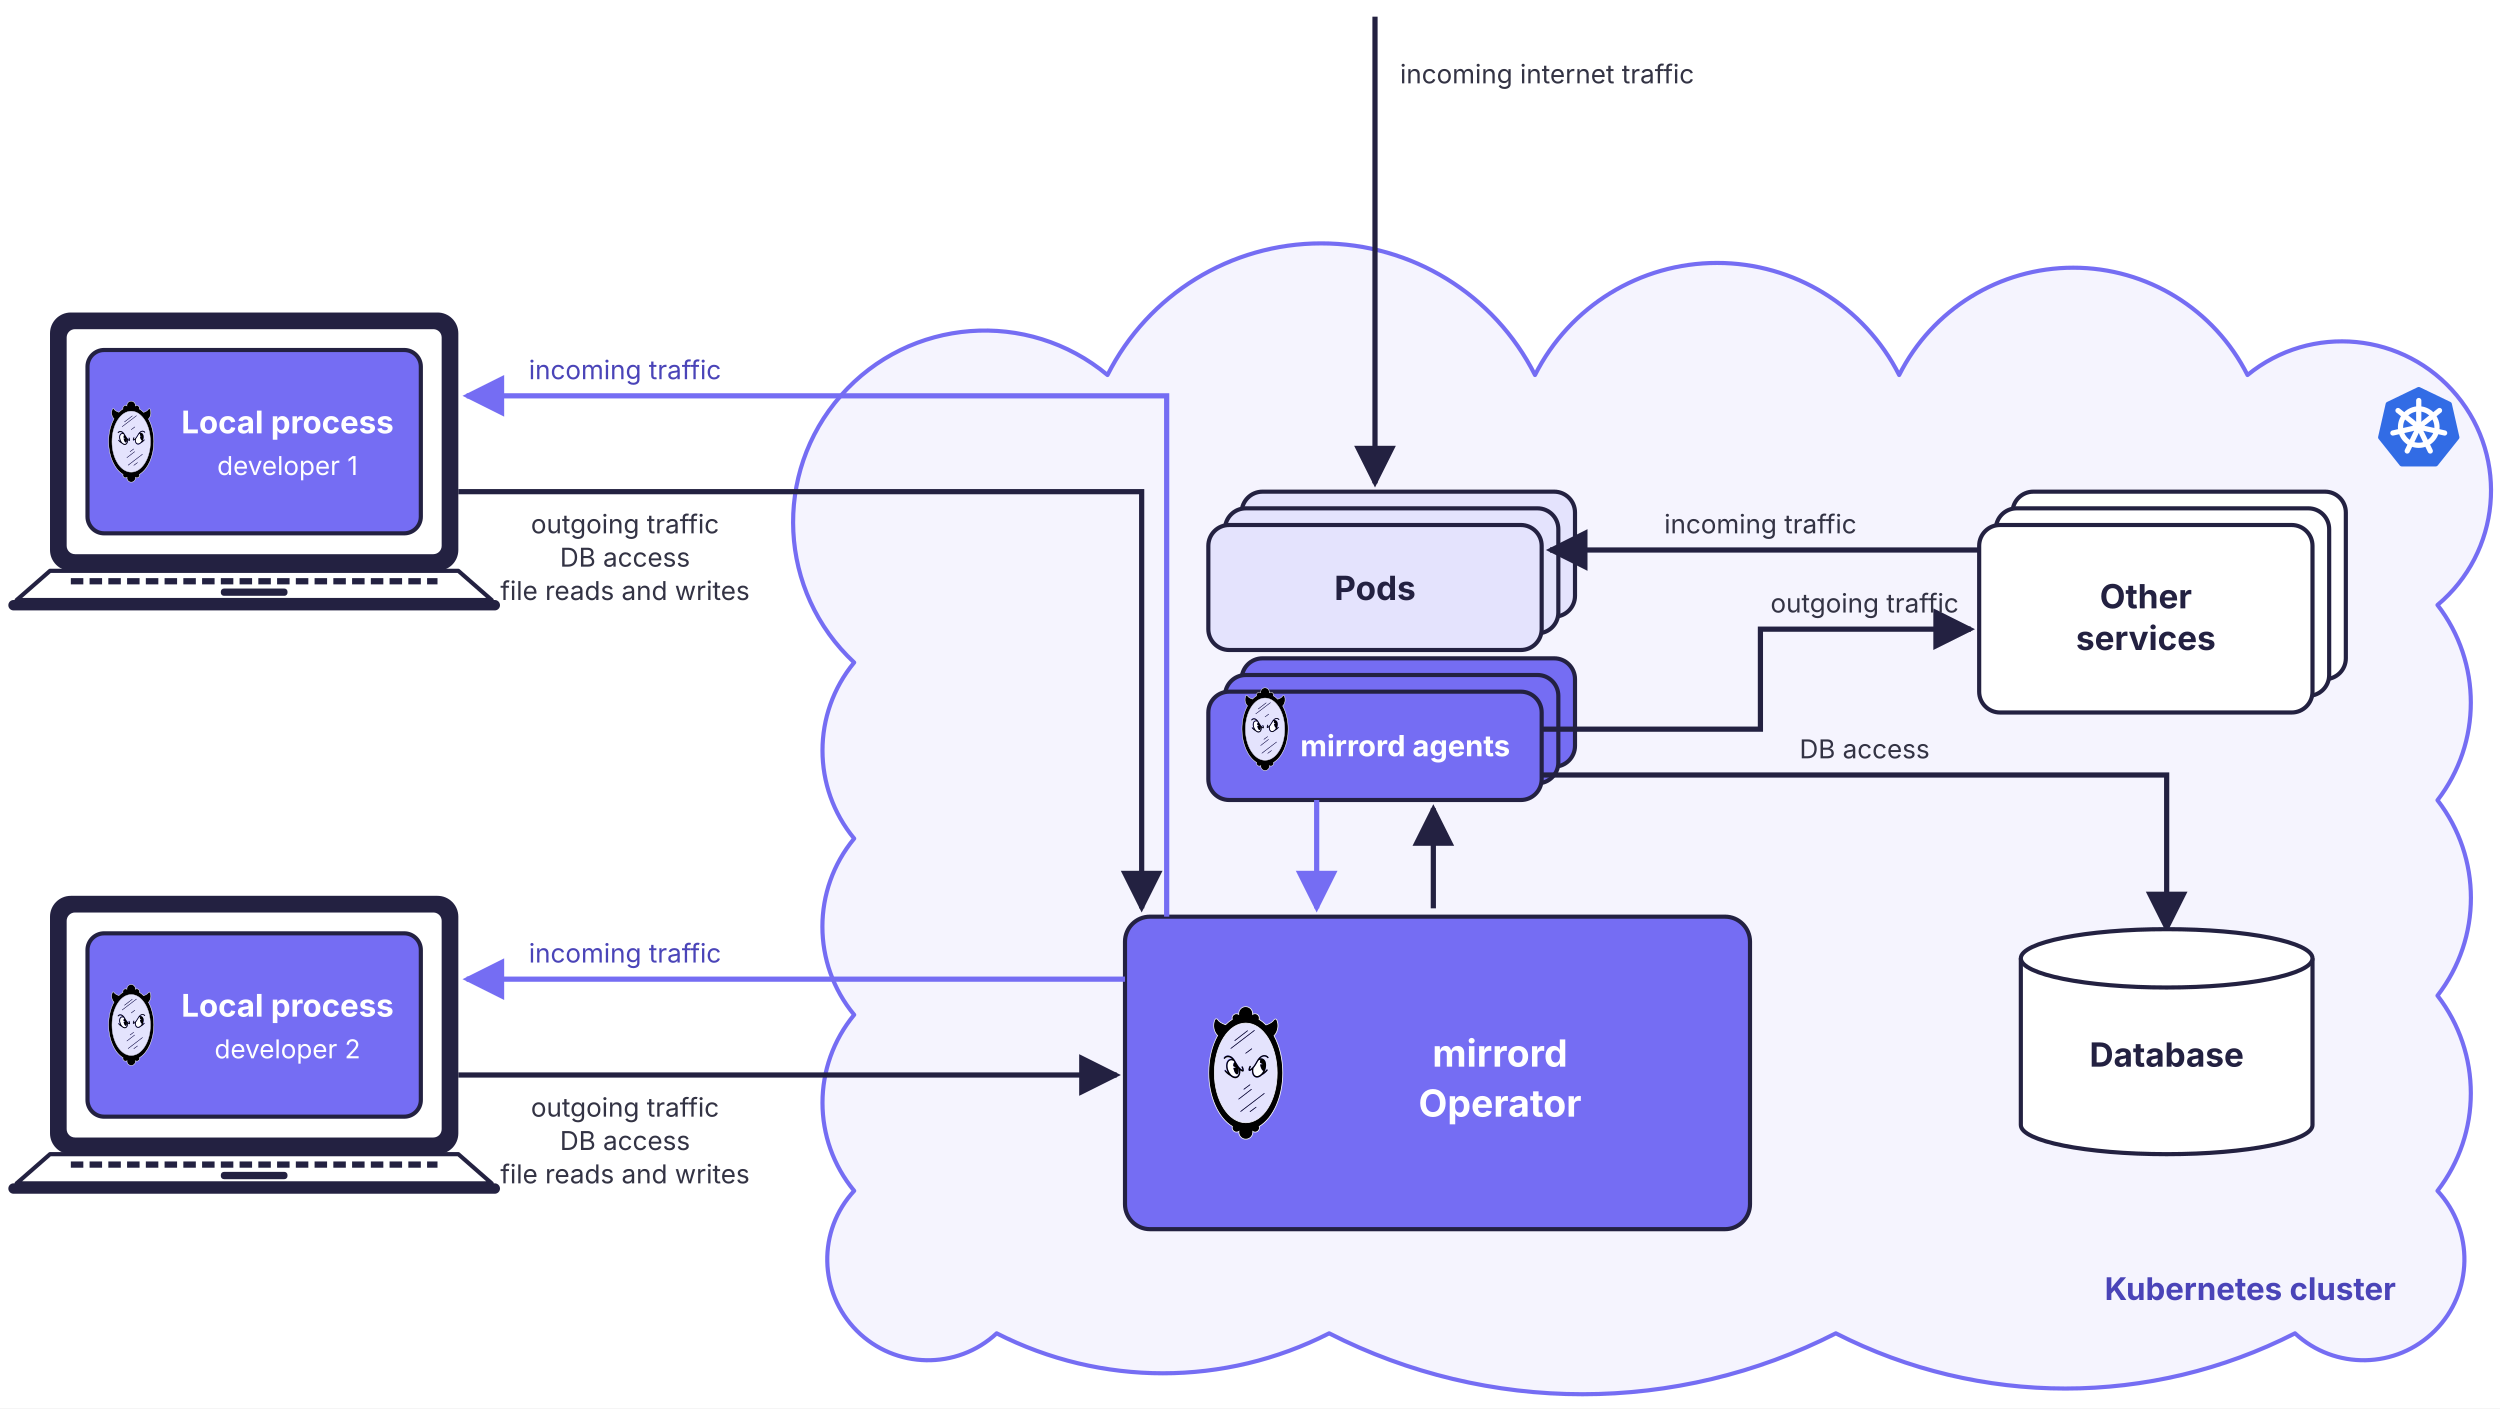
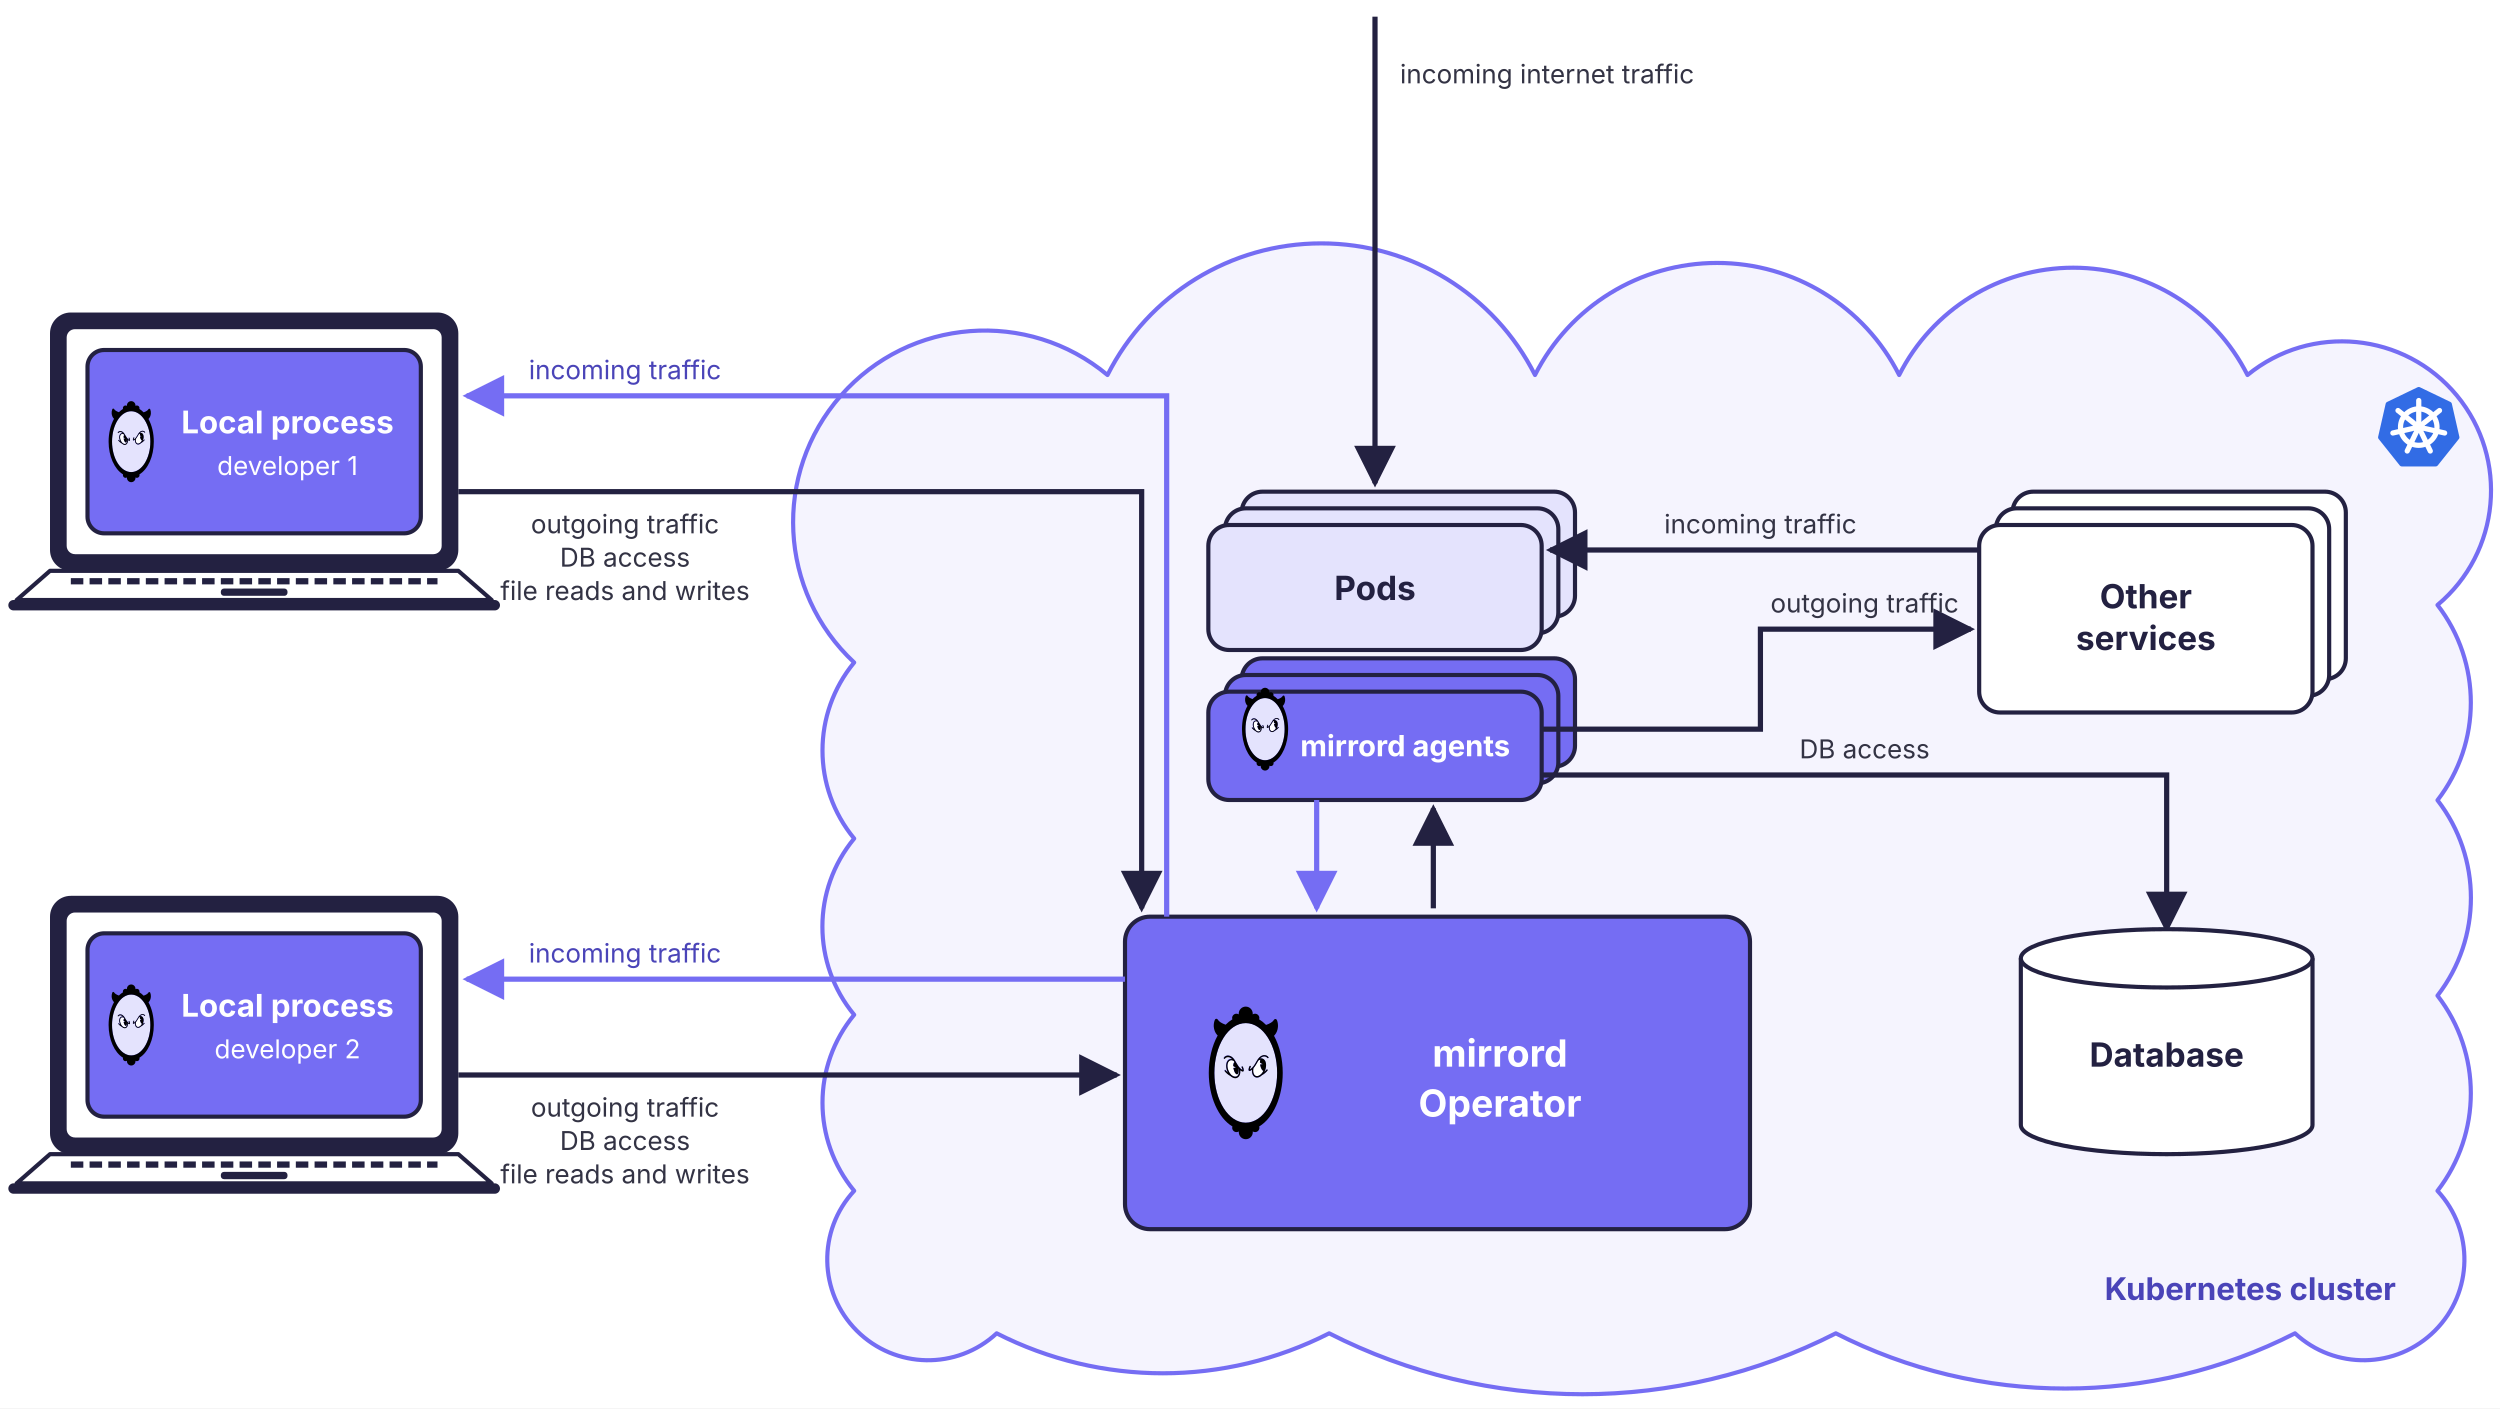
<svg xmlns="http://www.w3.org/2000/svg" viewBox="0 0 1200 676" width="1200" height="676" font-family="Inter, Helvetica, Arial, sans-serif" role="img" aria-labelledby="t d">
  <defs>
    <marker id="arrow" viewBox="0 0 10 10" refX="9" refY="5" markerWidth="8" markerHeight="8" orient="auto-start-reverse">
      <path d="M0 0 L10 5 L0 10 z" fill="#232141" />
    </marker>
    <marker id="arrow-purple" viewBox="0 0 10 10" refX="9" refY="5" markerWidth="8" markerHeight="8" orient="auto-start-reverse">
      <path d="M0 0 L10 5 L0 10 z" fill="#756DF3" />
    </marker>
    <symbol id="k8s" viewBox="0 0 32 32">
      <polygon points="16.00,1.60 27.73,7.25 30.62,19.94 22.51,30.11 9.49,30.11 1.38,19.94 4.27,7.25" fill="#326CE5" stroke="#326CE5" stroke-width="2" stroke-linejoin="round" />
      <g fill="none" stroke="#ffffff" stroke-width="2" stroke-linecap="round">
        <circle cx="16" cy="16" r="7" />
        <line x1="16.00" y1="13.40" x2="16.00" y2="5.80" />
        <line x1="18.03" y1="14.38" x2="23.97" y2="9.64" />
        <line x1="18.53" y1="16.58" x2="25.94" y2="18.27" />
        <line x1="17.13" y1="18.34" x2="20.43" y2="25.19" />
        <line x1="14.87" y1="18.34" x2="11.57" y2="25.19" />
        <line x1="13.47" y1="16.58" x2="6.06" y2="18.27" />
        <line x1="13.97" y1="14.38" x2="8.03" y2="9.64" />
      </g>
      <circle cx="16" cy="16" r="2.4" fill="#ffffff" />
    </symbol>
    <symbol id="mirrord" viewBox="97 61 391 696">
      <path fill="#ffffff" d="M255.6,387c4.1,19.1-0.9,36.1-12,40.5c-8.2,3.2-17.8,0-26.5-8.2c-0.3-0.6-0.9-0.9-1.5-1.2c0,0,0,0-0.3-0.3 c-5.5-5.6-10.5-13.2-14-22c-4.7-11.5-6.1-23.2-4.4-33.5c1.8-9.4,6.1-16.1,12.8-18.8c5.5-2.3,12.5-1.5,19.3,2.6 c1.5,2.3,2.6,4.4,3.8,6.2c-4.1,2.6-6.4,10.3-6.4,20.3l3.2,1.8l11.1,6.5l-12.5,1.5h-0.9c0.3,1.2,0.3,2.3,0.6,3.5 c3.2,17.9,12,31.1,19,29.7c6.4-1.2,9.6-14.4,7.6-30.2C255.3,386.4,255.6,386.7,255.6,387z" />
      <path fill="#ffffff" d="M384,398.4c-3.2,6.8-7.3,12.3-12,17c0,0,0,0-0.3,0c-0.6,0.3-0.9,0.9-1.2,1.2c-8.7,7.9-18.4,11.5-26.5,8.2 c-11.1-4.7-16-21.4-12-40.5c1.5-1.8,3.2-3.8,4.7-5.6c5-6.5,9-13.2,12.8-20l1.2-2.1c1.2-1.8,2-3.8,3.2-5.6c1.2-2.1,2.6-4.4,4.4-7 c3.5-2.1,6.7-3.2,9.9-3.8c-2,4.7-2.3,10.3-2.3,15.3l3.2,1.8l11.1,6.5l-12.5,1.5h-0.9c0.3,1.2,0.3,2.3,0.6,3.8 C370.5,384.6,377.5,397,384,398.4z" />
-       <path fill="#E4E3FD" d="M405,391.7c-1.5-1.2-3.8-0.9-5,0.6c-3.2,4.1-7,7.9-11.1,11.5c1.2-2.3,2.6-5,3.5-7.6 c5.3-12.6,6.7-25.8,4.7-37.3c-2.3-12-8.2-20.6-16.9-24.1c-4.1-1.8-8.8-2.1-13.7-1.2c4.4-4.4,10.2-8.5,17.5-10 c8.2-1.5,16.6,1.5,20.4,7.3c1.2,1.5,3.2,2.1,5,0.9c1.5-1.2,2-3.2,0.9-4.7c-5.5-8.2-16.6-12.3-27.4-10c-11.1,2.1-19.3,9.7-24.2,15.6 c-2,2.3-3.8,5-5.5,7.3c-2,2.9-3.5,5.6-5,8.2c-1.2,2.1-2.3,3.8-3.2,5.6l-1.2,2.1c-3.8,6.5-7.6,13.2-12.3,19.1 c-5.8,7.6-11.7,12.9-18.4,16.7c0.6-5,2-9.7,4.4-14.1c0.9-1.8,0.3-3.8-1.5-4.7c-1.7-0.9-3.8-0.3-4.7,1.5c-2.9,5.6-4.7,11.5-5.3,17.6 c0,0.9-0.3,3.5,1.5,5.6c1.2,1.2,2.3,1.8,4.1,1.8c1.5,0,2.9-0.3,4.4-1.5c2.6-1.5,5.3-3.2,7.9-5.3c-1.7,18.5,5,34.1,17.5,39.3 c2.9,1.2,5.8,1.8,8.8,1.8c8.5,0,17.5-4.4,25.4-12c11.4-6.2,21.6-14.4,29.5-24.7C406.7,395.2,406.4,392.8,405,391.7z M292.1,149.1 c90.1,0,163.6,116.6,163.6,259.6s-73.5,259.6-163.6,259.6c-90.4,0-163.6-116.6-163.6-259.6S201.9,149.1,292.1,149.1z M389.5,517.3 c0.9-0.6,0.9-1.8,0.3-2.3c-0.6-0.9-1.8-0.9-2.3-0.3l-122.5,93.7c-0.9,0.6-0.9,1.8-0.3,2.3c0.3,0.3,0.9,0.6,1.5,0.6 c0.3,0,0.9,0,1.2-0.3L389.5,517.3z M346.9,589c0.9-0.6,0.9-1.8,0.3-2.3c-0.6-0.9-1.8-0.9-2.3-0.3l-31.2,23.2 c-0.9,0.6-0.9,1.8-0.3,2.3c0.3,0.6,0.9,0.9,1.5,0.9c0.3,0,0.6-0.3,0.9-0.3L346.9,589z M338.2,189.1c0.9-0.6,0.9-1.8,0.3-2.3 c-0.6-0.9-1.8-0.9-2.3-0.3l-122.5,93.4c-0.9,0.6-0.9,1.8-0.3,2.3c0.3,0.3,0.9,0.6,1.5,0.6c0.3,0,0.9,0,0.9-0.3L338.2,189.1z M324.4,284.5c0.9-0.6,0.9-1.8,0.3-2.3c-0.6-0.9-1.7-0.9-2.3-0.3l-31.2,22.9c-0.9,0.6-0.9,1.8-0.3,2.3c0.3,0.6,0.9,0.6,1.5,0.6 c0.3,0,0.6,0,0.9-0.3L324.4,284.5z M322.7,495.9c0.9-0.6,0.9-1.8,0.3-2.3c-0.6-0.9-1.8-0.9-2.3-0.3l-66.2,50.8 c-0.9,0.6-0.9,1.8-0.3,2.3c0.3,0.3,0.9,0.6,1.5,0.6c0.3,0,0.6,0,0.9-0.3L322.7,495.9z M314.8,472.4c0.9-0.6,0.9-1.8,0.3-2.3 c-0.6-0.9-1.8-0.9-2.3-0.3L281.6,493c-0.9,0.6-0.9,1.8-0.3,2.3c0.3,0.6,0.9,0.9,1.5,0.9c0.3,0,0.9-0.3,0.9-0.3L314.8,472.4z M302.3,190.5c0.9-0.6,0.9-1.8,0.3-2.3c-0.6-0.9-1.7-0.9-2.3-0.3L234,239c-0.9,0.6-0.9,1.8-0.3,2.3c0.3,0.3,0.9,0.6,1.5,0.6 c0.3,0,0.9,0,1.2-0.3L302.3,190.5z M280.1,399.6c1.8-2.1,1.5-4.7,1.5-5.6c-0.6-6.2-2.3-12.3-5-17.9c-0.9-1.8-2.9-2.3-4.7-1.5 c-1.8,0.9-2.3,2.9-1.5,4.7c2.3,4.4,3.8,9.4,4.4,14.1c-6.4-3.8-12.5-9.4-18.4-16.7c-4.7-6.2-8.8-12.9-12.3-19.1l-1.5-2.3 c-1.2-1.8-2-3.8-3.2-5.6c-1.5-2.3-2.9-5.3-5-8.2c0,0,0,0,0-0.3c-1.5-2.3-3.5-5-5.5-7.3c-5-5.9-13.1-13.2-24.2-15.6 c-10.8-2.1-21.9,2.1-27.4,10c-1.2,1.5-0.6,3.8,0.9,4.7c1.5,1.2,3.8,0.6,4.7-0.9c4.1-5.9,12.5-8.8,20.4-7.3 c7.3,1.5,13.1,5.9,17.5,10c-4.7-0.9-9.3-0.3-13.7,1.2c-8.8,3.5-14.6,12-16.9,24.1c-2,11.5-0.3,24.7,4.7,37.3 c1.2,2.6,2.3,5.3,3.5,7.6c-4.1-3.5-7.9-7.3-11.1-11.5c-1.2-1.5-3.5-1.8-5-0.6c-1.5,1.2-1.8,3.5-0.6,5c8.2,10,18.4,18.5,29.5,24.7 c7.9,7.6,16.9,11.7,25.7,11.7c2.9,0,6.1-0.6,8.8-1.8c12.5-5.3,19-20.6,17.5-39.3c2.6,2.1,5,3.8,7.9,5.3c1.5,0.9,2.9,1.2,4.4,1.2 C277.8,401.4,279.2,400.8,280.1,399.6z" />
+       <path fill="#E4E3FD" d="M405,391.7c-1.5-1.2-3.8-0.9-5,0.6c-3.2,4.1-7,7.9-11.1,11.5c1.2-2.3,2.6-5,3.5-7.6 c5.3-12.6,6.7-25.8,4.7-37.3c-2.3-12-8.2-20.6-16.9-24.1c-4.1-1.8-8.8-2.1-13.7-1.2c4.4-4.4,10.2-8.5,17.5-10 c8.2-1.5,16.6,1.5,20.4,7.3c1.2,1.5,3.2,2.1,5,0.9c1.5-1.2,2-3.2,0.9-4.7c-5.5-8.2-16.6-12.3-27.4-10c-11.1,2.1-19.3,9.7-24.2,15.6 c-2,2.3-3.8,5-5.5,7.3c-2,2.9-3.5,5.6-5,8.2c-1.2,2.1-2.3,3.8-3.2,5.6l-1.2,2.1c-3.8,6.5-7.6,13.2-12.3,19.1 c-5.8,7.6-11.7,12.9-18.4,16.7c0.6-5,2-9.7,4.4-14.1c0.9-1.8,0.3-3.8-1.5-4.7c-1.7-0.9-3.8-0.3-4.7,1.5c-2.9,5.6-4.7,11.5-5.3,17.6 c0,0.9-0.3,3.5,1.5,5.6c1.2,1.2,2.3,1.8,4.1,1.8c1.5,0,2.9-0.3,4.4-1.5c2.6-1.5,5.3-3.2,7.9-5.3c-1.7,18.5,5,34.1,17.5,39.3 c2.9,1.2,5.8,1.8,8.8,1.8c8.5,0,17.5-4.4,25.4-12c11.4-6.2,21.6-14.4,29.5-24.7C406.7,395.2,406.4,392.8,405,391.7z M292.1,149.1 c90.1,0,163.6,116.6,163.6,259.6s-73.5,259.6-163.6,259.6c-90.4,0-163.6-116.6-163.6-259.6S201.9,149.1,292.1,149.1z M280.1,399.6c1.8-2.1,1.5-4.7,1.5-5.6c-0.6-6.2-2.3-12.3-5-17.9c-0.9-1.8-2.9-2.3-4.7-1.5 c-1.8,0.9-2.3,2.9-1.5,4.7c2.3,4.4,3.8,9.4,4.4,14.1c-6.4-3.8-12.5-9.4-18.4-16.7c-4.7-6.2-8.8-12.9-12.3-19.1l-1.5-2.3 c-1.2-1.8-2-3.8-3.2-5.6c-1.5-2.3-2.9-5.3-5-8.2c0,0,0,0,0-0.3c-1.5-2.3-3.5-5-5.5-7.3c-5-5.9-13.1-13.2-24.2-15.6 c-10.8-2.1-21.9,2.1-27.4,10c-1.2,1.5-0.6,3.8,0.9,4.7c1.5,1.2,3.8,0.6,4.7-0.9c4.1-5.9,12.5-8.8,20.4-7.3 c7.3,1.5,13.1,5.9,17.5,10c-4.7-0.9-9.3-0.3-13.7,1.2c-8.8,3.5-14.6,12-16.9,24.1c-2,11.5-0.3,24.7,4.7,37.3 c1.2,2.6,2.3,5.3,3.5,7.6c-4.1-3.5-7.9-7.3-11.1-11.5c-1.2-1.5-3.5-1.8-5-0.6c-1.5,1.2-1.8,3.5-0.6,5c8.2,10,18.4,18.5,29.5,24.7 c7.9,7.6,16.9,11.7,25.7,11.7c2.9,0,6.1-0.6,8.8-1.8c12.5-5.3,19-20.6,17.5-39.3c2.6,2.1,5,3.8,7.9,5.3c1.5,0.9,2.9,1.2,4.4,1.2 C277.8,401.4,279.2,400.8,280.1,399.6z" />
      <path d="M439.4,215.2c29.5,54,45.5,122.4,45.5,193.8c0,123.6-49,234.9-122.8,279.2c0.6,2.1,1.2,4.4,1.2,6.8 c0,12.3-10.2,22.6-22.5,22.6c-4.4,0-8.8-1.2-12.3-3.5c0.3,1.2,0.3,2.6,0.3,3.8c0,20.3-16.3,36.7-36.5,36.7s-36.5-16.4-36.5-36.7 c0-1.2,0-2.6,0.3-3.8c-3.5,2.3-7.9,3.5-12.3,3.5c-12.3,0-22.5-10-22.5-22.6c0-2.3,0.3-4.7,1.2-6.8C148.6,643.6,99.3,532.3,99.3,409 c0-71.9,16.3-140.9,46.4-195.3c-1.5-0.9-2.3-2.1-3.5-3.2c-9.9-11.2-15.5-26.4-16.9-42.6c-0.6-11.5,0.9-23.2,5-33.8 c0.6-1.8,2.6-6.8,7.6-7.3c5.3-0.6,8.5,3.8,11.4,7.9c1.2,1.5,2.3,2.9,2.9,3.8c5.5,5.3,12.5,9.7,21.6,13.8c4.4,2.1,9,3.8,13.4,5.3 c11.1-11.2,22.8-20.6,35-27.9c-0.6-2.3-1.2-4.4-1.2-6.8c0-12.3,10.2-22.6,22.5-22.6c4.4,0,8.8,1.2,12.3,3.5c0-1.2-0.3-2.6-0.3-3.8 c0-20.3,16.3-36.7,36.5-36.7c20.1,0,36.5,16.4,36.5,36.7c0,1.2,0,2.6-0.3,3.8c3.5-2.3,7.9-3.5,12.3-3.5c12.5,0,22.5,10.3,22.5,22.6 c0,2.3-0.3,4.7-1.2,6.8c12.5,7.6,24.8,17.3,36.2,29.1c4.7-1.5,9-3.2,13.7-5.3c9-4.1,16-8.5,21.6-13.8c0.9-0.9,2-2.3,2.9-3.8 c2.9-4.1,6.1-8.5,11.4-7.9c5,0.6,7,5.6,7.6,7.3c4.1,10.6,5.5,22.3,4.7,33.8c-1.2,15.9-7,31.4-16.9,42.6 C442.3,212.6,441.1,214,439.4,215.2z M455.7,409c0-143.3-73.5-259.6-163.6-259.6c-90.4,0-163.6,116.6-163.6,259.6 c0,143,73.5,259.6,163.6,259.6C382.5,668.6,455.7,552,455.7,409z" />
-       <path fill="#ffffff" d="M292.4,756.6c-21.2,0-38.5-17.4-38.5-38.7c0-0.1,0-0.2,0-0.3c-3,1.3-6.5,2-10,2c-13.5,0-24.5-11-24.5-24.6 c0-2.2,0.2-4.2,0.7-5.9c-36.1-22.2-66.8-60.3-88.9-110.2C109,528.5,97.3,469.7,97.3,409c0-71.5,16.3-140.6,45.8-194.7 c-0.6-0.5-1.1-1-1.5-1.5c-0.3-0.3-0.5-0.6-0.8-0.8l-0.1-0.1c-9.7-10.9-15.9-26.4-17.4-43.7c-0.6-12.5,1.1-24.4,5.1-34.7 c0.8-2.3,3.2-7.9,9.2-8.6c6.5-0.7,10.4,4.7,13.2,8.7c1.1,1.4,2.2,2.8,2.9,3.7c5.3,5,11.9,9.2,20.9,13.3c3.5,1.7,7.6,3.3,12.1,4.8 c10.7-10.7,21.9-19.6,33.2-26.5c-0.5-1.9-0.9-3.7-0.9-5.8c0-13.3,11.2-24.6,24.5-24.6c3.5,0,6.9,0.7,10,2c0-0.1,0-0.2,0-0.3 c0-21.3,17.3-38.7,38.5-38.7c21.2,0,38.5,17.4,38.5,38.7c0,0.1,0,0.2,0,0.3c3-1.3,6.5-2,10-2c13.5,0,24.5,11,24.5,24.6 c0,2.2-0.2,4.2-0.7,5.9c12.2,7.6,23.8,16.9,34.3,27.6c3.7-1.2,7.6-2.7,12.3-4.8c9-4.1,15.7-8.4,21-13.4c0.7-0.7,1.8-2,2.6-3.4 l0.1-0.1c2.8-4,6.7-9.5,13.2-8.8c6,0.7,8.5,6.3,9.3,8.7c4,10.4,5.7,22.4,4.8,34.5c-1.2,16.6-7.5,32.4-17.2,43.5c-0.4,1-1.3,2-2.4,3 c29,53.9,44.9,122.4,44.9,193.3c0,60.9-11.7,119.7-33.9,170.2c-22,49.9-52.6,87.9-88.6,110c0.5,1.9,0.8,3.8,0.8,5.8 c0,13.3-11.2,24.6-24.5,24.6c-3.5,0-6.9-0.7-10-2c0,0.1,0,0.2,0,0.3C330.8,739.2,313.6,756.6,292.4,756.6z M259.4,709.5l-1.2,5 c-0.2,0.9-0.2,2.3-0.2,3.3c0,19.1,15.5,34.7,34.5,34.7s34.5-15.6,34.5-34.7c0-1.1,0-2.4-0.2-3.3l-1.2-5l4.3,2.9 c3.1,2.1,7,3.2,11.1,3.2c11.1,0,20.5-9.4,20.5-20.6c0-2.1-0.5-4.2-1.1-6.2l-0.4-1.5l1.3-0.8c72.9-43.8,121.8-155.3,121.8-277.5 c0-70.8-16.1-139.3-45.3-192.8l-0.9-1.6l1.5-1c1.6-1.1,2.3-2.2,2.4-2.5l0.1-0.4l0.3-0.3c9.3-10.4,15.2-25.5,16.4-41.4 c0.9-11.6-0.7-22.9-4.5-32.9c-0.6-1.7-2.3-5.6-6-6.1c-3.8-0.4-6.3,2.6-9.5,7c-0.9,1.5-2.1,3-3.2,4.1c-5.7,5.4-12.7,9.9-22.2,14.2 c-5.4,2.4-9.7,4-13.9,5.4l-1.2,0.4l-0.9-0.9c-10.9-11.3-23-21-35.8-28.8l-1.5-0.9l0.7-1.6c0.7-1.6,1-3.5,1-6 c0-11.4-9.2-20.6-20.5-20.6c-4.1,0-8.1,1.1-11.1,3.2l-4.3,2.9l1.2-5c0.2-0.9,0.2-2.3,0.2-3.3c0-19.1-15.5-34.7-34.5-34.7 c-19,0-34.5,15.6-34.5,34.7c0,0.5,0.1,1.1,0.1,1.7c0.1,0.7,0.2,1.4,0.2,2.1v3.8l-3.1-2.1c-3.1-2.1-7-3.2-11.1-3.2 c-11.1,0-20.5,9.4-20.5,20.6c0,1.9,0.4,3.6,0.9,5.6l0.5,2.1l-1.3,0.8c-11.8,7.1-23.5,16.4-34.6,27.6l-0.9,0.9l-1.2-0.4 c-5.1-1.7-9.7-3.5-13.6-5.4c-9.5-4.3-16.5-8.8-22.1-14.2l-0.2-0.2l-0.1-0.2c-0.5-0.8-1.7-2.2-2.8-3.6l-0.1-0.1 c-3.1-4.4-5.7-7.5-9.5-7.1c-3.7,0.4-5.4,4.3-5.9,6c-3.8,9.8-5.5,21.2-4.9,33c1.5,16.4,7.3,31.1,16.4,41.3c0.3,0.3,0.6,0.6,0.9,0.9 c0.7,0.8,1.4,1.5,2.2,2l1.6,1l-0.9,1.7c-29.7,53.8-46.1,122.8-46.1,194.3c0,121.9,49.2,233.4,122.4,277.5l1.5,0.9l-0.7,1.6 c-0.7,1.6-1,3.5-1,6c0,11.4,9.2,20.6,20.5,20.6c4.1,0,8.1-1.1,11.1-3.2L259.4,709.5z M292.1,670.6c-91.3,0-165.6-117.3-165.6-261.6 s74.3-261.6,165.6-261.6c91.3,0,165.6,117.3,165.6,261.6S383.4,670.6,292.1,670.6z M292.1,151.4c-89.1,0-161.6,115.5-161.6,257.6 c0,68.8,16.9,133.5,47.7,182.3c30.6,48.5,71,75.2,113.9,75.2c89.1,0,161.6-115.5,161.6-257.6C453.7,267,381.2,151.4,292.1,151.4z" />
-       <path d="M344.9,586.3c0.9-0.6,1.7-0.3,2.3,0.3c0.6,0.9,0.3,1.8-0.3,2.3l-31.2,23.2c-0.3,0.3-0.6,0.3-0.9,0.3 c-0.6,0-1.2-0.3-1.5-0.9c-0.6-0.9-0.3-1.8,0.3-2.3L344.9,586.3z" />
      <path d="M372,415.5c4.4-4.4,8.5-10.3,12-17c-6.4-1.8-13.4-13.8-16.3-29.7c-0.3-1.2-0.6-2.3-0.6-3.8h0.9l12.5-1.5l-11.1-6.5 l-3.2-1.8c0-5,0.3-10.6,2.3-15.3c-3.2,0.6-6.7,1.8-9.9,3.8c-1.8,2.3-3.2,5-4.4,7c-1.2,2.1-2.3,3.8-3.2,5.6l-1.2,2.1 c-3.8,6.5-7.9,13.5-12.8,20c-1.5,2.1-3.2,3.8-4.7,5.6c-4.1,19.1,0.9,35.8,12,40.5c8.2,3.2,17.8-0.3,26.5-8.2 C370.8,416.3,371.4,415.8,372,415.5z M410.5,326.8c1.2,1.5,0.9,3.8-0.9,4.7c-1.5,1.2-3.8,0.9-5-0.9c-4.1-5.9-12.5-8.8-20.4-7.3 c-7.3,1.5-13.1,5.9-17.5,10c4.7-0.9,9.3-0.3,13.7,1.2c8.8,3.5,14.9,12,16.9,24.1c2,11.5,0.3,24.7-4.7,37.3 c-1.2,2.6-2.3,5.3-3.5,7.6c4.1-3.5,7.9-7.3,11.1-11.5c1.2-1.5,3.5-1.8,5-0.6c1.5,1.2,1.7,3.5,0.6,5c-8.2,10.3-18.4,18.5-29.5,24.7 c-7.9,7.6-16.9,12-25.4,12c-3.2,0-6.1-0.6-8.8-1.8c-12.5-5.3-19-20.6-17.5-39.3c-2.6,2.1-5.3,3.8-7.9,5.3c-1.5,0.9-3.2,1.5-4.4,1.5 c-1.5,0-2.9-0.6-4.1-1.8c-1.7-2.1-1.5-4.7-1.5-5.6c0.6-6.2,2.3-12,5.3-17.6c0.9-1.8,2.9-2.3,4.7-1.5c1.8,0.9,2.3,2.9,1.5,4.7 c-2.3,4.4-3.8,9.4-4.4,14.1c6.4-3.8,12.5-9.4,18.4-16.7c4.7-6.2,8.8-12.6,12.3-19.1l1.2-2.1c1.2-2.1,2.3-3.8,3.2-5.6 c1.5-2.3,2.9-5.3,5-8.2c1.8-2.3,3.5-5,5.5-7.3c5-5.9,13.4-13.2,24.2-15.6C393.9,314.5,405,318.6,410.5,326.8z" />
-       <path d="M324.4,284.5l-31.5,23.2c-0.3,0.3-0.6,0.3-0.9,0.3c-0.6,0-1.2-0.3-1.5-0.6c-0.6-0.9-0.3-1.8,0.3-2.3l31.2-23.2 c0.9-0.6,1.7-0.3,2.3,0.3C325.6,282.7,325.3,283.9,324.4,284.5z" />
-       <path d="M312.8,469.5c0.9-0.6,1.8-0.3,2.3,0.3c0.6,0.9,0.3,1.8-0.3,2.3l-31.2,23.2c-0.3,0.3-0.6,0.3-0.9,0.3 c-0.6,0-1.2-0.3-1.5-0.9c-0.6-0.9-0.3-1.8,0.3-2.3L312.8,469.5z" />
-       <path d="M387.5,514.7c0.9-0.6,1.8-0.3,2.3,0.3c0.6,0.9,0.3,1.8-0.3,2.3L267,611c-0.3,0.3-0.6,0.3-1.2,0.3c-0.6,0-1.2-0.3-1.5-0.6 c-0.6-0.9-0.6-1.8,0.3-2.3L387.5,514.7z" />
-       <path d="M320.7,493c0.9-0.6,1.8-0.3,2.3,0.3c0.6,0.9,0.6,1.8-0.3,2.3l-66.2,51.1c-0.3,0.3-0.6,0.3-0.9,0.3c-0.6,0-1.2-0.3-1.5-0.6 c-0.6-0.9-0.6-1.8,0.3-2.3L320.7,493z" />
-       <path d="M300.2,187.9c0.9-0.6,1.7-0.3,2.3,0.3c0.6,0.9,0.6,1.8-0.3,2.3l-65.9,51.1c-0.3,0.3-0.6,0.3-1.2,0.3 c-0.6,0-0.9-0.3-1.5-0.6c-0.6-0.9-0.3-1.8,0.3-2.3L300.2,187.9z" />
-       <path d="M213.6,279.8l122.5-93.7c0.6-0.6,1.8-0.3,2.3,0.3c0.6,0.9,0.3,1.8-0.3,2.3l-122.5,93.7c-0.3,0.3-0.6,0.3-0.9,0.3 c-0.6,0-1.2-0.3-1.5-0.6C212.7,281.6,212.7,280.4,213.6,279.8z" />
      <path d="M243.9,427.5c11.1-4.4,16-21.4,12-40.5c-0.3-0.3-0.6-0.6-0.9-0.9c2,15.9-1.2,29.1-7.6,30.2c-7.3,1.5-15.8-12-19-29.7 c-0.3-1.2-0.3-2.3-0.6-3.5h0.9l12.5-1.5l-11.1-6.5l-3.2-1.8c0-10,2.3-17.6,6.4-20.3c-1.2-2.1-2.3-4.1-3.8-6.2 c-7-4.1-13.7-5-19.3-2.6c-6.4,2.6-11.1,9.4-12.8,18.8c-1.8,10-0.3,22,4.4,33.5c3.5,8.8,8.5,16.4,14,22c0,0,0.3,0,0.3,0.3 c0.6,0.3,1.2,0.9,1.5,1.2C225.9,427.2,235.8,430.7,243.9,427.5z M204.9,319.1c11.1,2.1,19.3,9.7,24.2,15.6c2,2.3,3.8,5,5.5,7.3 c0,0,0,0,0,0.3c2,2.9,3.5,5.6,5,8.2c1.2,1.8,2,3.5,3.2,5.6l1.5,2.3c3.8,6.5,7.6,12.9,12.3,19.1c5.8,7.3,11.7,12.9,18.4,16.7 c-0.6-5-2-9.7-4.4-14.1c-0.9-1.8-0.3-3.8,1.5-4.7c1.8-0.9,3.8-0.3,4.7,1.5c2.9,5.6,4.7,11.5,5,17.9c0,0.9,0.3,3.5-1.5,5.6 c-1.2,1.2-2.6,1.8-4.1,1.8c-1.5,0-2.9-0.6-4.4-1.2c-2.6-1.5-5.3-3.2-7.9-5.3c1.7,18.5-5,34.1-17.5,39.3c-2.9,1.2-5.8,1.8-8.8,1.8 c-8.5,0-17.5-4.4-25.7-11.7c-11.4-6.2-21.6-14.7-29.5-24.7c-1.2-1.5-0.9-3.8,0.6-5c1.5-1.2,3.8-0.9,5,0.6c3.2,4.1,7,7.9,11.1,11.5 c-1.2-2.3-2.6-5-3.5-7.6c-5-12.6-6.7-25.8-4.7-37.3c2-12,8.2-20.6,16.9-24.1c4.1-1.8,8.8-2.1,13.7-1.2c-4.4-4.4-10.2-8.8-17.5-10 c-8.2-1.5-16.6,1.5-20.4,7.3c-1.2,1.5-3.2,2.1-4.7,0.9c-1.5-1.2-2-3.2-0.9-4.7C183,320.9,194.1,317.1,204.9,319.1z" />
    </symbol>
  </defs>
  <rect x="0" y="0" width="1200" height="676" fill="#ffffff" />
  <path d="M410.0 571.6 A66.3 66.3 0 0 1 410.0 487.1 A66.3 66.3 0 0 1 410.0 402.5 A66.3 66.3 0 0 1 410.0 318.0 A92.0 92.0 0 0 1 531.6 180.0 A114.9 114.9 0 0 1 736.8 180.0 A97.9 97.9 0 0 1 911.6 180.0 A93.6 93.6 0 0 1 1078.8 180.0 A71.6 71.6 0 0 1 1170.0 290.4 A76.6 76.6 0 0 1 1170.0 384.1 A76.6 76.6 0 0 1 1170.0 477.9 A76.6 76.6 0 0 1 1170.0 571.6 A48.4 48.4 0 0 1 1101.6 640.0 A242.4 242.4 0 0 1 881.2 640.0 A267.5 267.5 0 0 1 638.0 640.0 A175.6 175.6 0 0 1 478.4 640.0 A48.4 48.4 0 0 1 410.0 571.6 Z" fill="#F5F4FE" stroke="#756DF3" stroke-width="2" stroke-linejoin="round" />
  <use href="#k8s" x="1141" y="185" width="40" height="40" />
  <text x="1150" y="624" font-size="15" font-weight="700" fill="#4a44b8" text-anchor="end">Kubernetes cluster</text>
  <polyline points="660,8 660,232" fill="none" stroke="#232141" stroke-width="2.5" marker-end="url(#arrow)" />
  <text x="672" y="40" font-size="12.5" fill="#333344" text-anchor="start">incoming internet traffic</text>
  <rect x="596" y="236" width="160" height="60" rx="10" fill="#E4E3FD" stroke="#232141" stroke-width="2" />
  <rect x="588" y="244" width="160" height="60" rx="10" fill="#E4E3FD" stroke="#232141" stroke-width="2" />
  <rect x="580" y="252" width="160" height="60" rx="10" fill="#E4E3FD" stroke="#232141" stroke-width="2" />
  <text x="660" y="288" font-size="16" font-weight="700" fill="#232141" text-anchor="middle">Pods</text>
  <rect x="596" y="316" width="160" height="52" rx="10" fill="#756DF3" stroke="#232141" stroke-width="2" />
  <rect x="588" y="324" width="160" height="52" rx="10" fill="#756DF3" stroke="#232141" stroke-width="2" />
  <rect x="580" y="332" width="160" height="52" rx="10" fill="#756DF3" stroke="#232141" stroke-width="2" />
  <use href="#mirrord" x="596.0" y="330.0" width="22.5" height="40.0" />
  <text x="674.5" y="363" font-size="14" font-weight="700" fill="#ffffff" text-anchor="middle">mirrord agents</text>
  <polyline points="632,384 632,436" fill="none" stroke="#756DF3" stroke-width="2.5" marker-end="url(#arrow-purple)" />
  <polyline points="688,436 688,388" fill="none" stroke="#232141" stroke-width="2.5" marker-end="url(#arrow)" />
  <rect x="540" y="440" width="300" height="150" rx="12" fill="#756DF3" stroke="#232141" stroke-width="2" />
  <use href="#mirrord" x="580" y="482" width="36" height="66" />
  <text x="720" y="512" font-size="18" font-weight="700" fill="#ffffff" text-anchor="middle">mirrord</text>
  <text x="720" y="536" font-size="18" font-weight="700" fill="#ffffff" text-anchor="middle">Operator</text>
  <rect x="966" y="236" width="160" height="90" rx="10" fill="#ffffff" stroke="#232141" stroke-width="2" />
  <rect x="958" y="244" width="160" height="90" rx="10" fill="#ffffff" stroke="#232141" stroke-width="2" />
  <rect x="950" y="252" width="160" height="90" rx="10" fill="#ffffff" stroke="#232141" stroke-width="2" />
  <text x="1030" y="292" font-size="16" font-weight="700" fill="#232141" text-anchor="middle">Other</text>
  <text x="1030" y="312" font-size="16" font-weight="700" fill="#232141" text-anchor="middle">services</text>
  <polyline points="950,264 744,264" fill="none" stroke="#232141" stroke-width="2.5" marker-end="url(#arrow)" />
  <text x="845" y="256" font-size="12.5" fill="#333344" text-anchor="middle">incoming traffic</text>
  <polyline points="740,350 845,350 845,302 946,302" fill="none" stroke="#232141" stroke-width="2.5" marker-end="url(#arrow)" />
  <text x="895" y="294" font-size="12.5" fill="#333344" text-anchor="middle">outgoing traffic</text>
  <polyline points="740,372 1040,372 1040,446" fill="none" stroke="#232141" stroke-width="2.5" marker-end="url(#arrow)" />
  <text x="895" y="364" font-size="12.5" fill="#333344" text-anchor="middle">DB access</text>
  <path d="M970 460 L970 540 A70 14 0 0 0 1110 540 L1110 460" fill="#ffffff" stroke="#232141" stroke-width="2" />
  <ellipse cx="1040" cy="460" rx="70" ry="14" fill="#ffffff" stroke="#232141" stroke-width="2" />
  <text x="1040" y="512" font-size="16" font-weight="700" fill="#232141" text-anchor="middle">Database</text>
  <rect x="24" y="150" width="196" height="124" rx="10" fill="#232141" />
  <rect x="32" y="158" width="180" height="108" rx="4" fill="#ffffff" />
  <path d="M24 274 H220 L236 288 H8 Z" fill="#ffffff" stroke="#232141" stroke-width="2" stroke-linejoin="round" />
  <line x1="34" y1="279" x2="210" y2="279" stroke="#232141" stroke-width="3" stroke-dasharray="6 3" />
  <rect x="106" y="282.5" width="32" height="3.5" rx="1.5" fill="#232141" />
  <rect x="4" y="288" width="236" height="5" rx="2.5" fill="#232141" />
  <rect x="42" y="168" width="160" height="88" rx="8" fill="#756DF3" stroke="#232141" stroke-width="2" />
  <use href="#mirrord" x="52" y="192" width="22" height="40" />
  <text x="138" y="208" font-size="15" font-weight="700" fill="#ffffff" text-anchor="middle">Local process</text>
  <text x="138" y="228" font-size="12.5" fill="#ffffff" text-anchor="middle">developer 1</text>
  <rect x="24" y="430" width="196" height="124" rx="10" fill="#232141" />
  <rect x="32" y="438" width="180" height="108" rx="4" fill="#ffffff" />
  <path d="M24 554 H220 L236 568 H8 Z" fill="#ffffff" stroke="#232141" stroke-width="2" stroke-linejoin="round" />
  <line x1="34" y1="559" x2="210" y2="559" stroke="#232141" stroke-width="3" stroke-dasharray="6 3" />
  <rect x="106" y="562.5" width="32" height="3.5" rx="1.5" fill="#232141" />
  <rect x="4" y="568" width="236" height="5" rx="2.5" fill="#232141" />
  <rect x="42" y="448" width="160" height="88" rx="8" fill="#756DF3" stroke="#232141" stroke-width="2" />
  <use href="#mirrord" x="52" y="472" width="22" height="40" />
  <text x="138" y="488" font-size="15" font-weight="700" fill="#ffffff" text-anchor="middle">Local process</text>
  <text x="138" y="508" font-size="12.5" fill="#ffffff" text-anchor="middle">developer 2</text>
  <polyline points="560,440 560,190 224,190" fill="none" stroke="#756DF3" stroke-width="2.5" marker-end="url(#arrow-purple)" />
  <text x="300" y="182" font-size="12.5" fill="#4a44b8" text-anchor="middle">incoming traffic</text>
  <polyline points="220,236 548,236 548,436" fill="none" stroke="#232141" stroke-width="2.5" marker-end="url(#arrow)" />
  <text x="300" y="256" font-size="12.5" fill="#333344" text-anchor="middle">outgoing traffic</text>
  <text x="300" y="272" font-size="12.5" fill="#333344" text-anchor="middle">DB access</text>
  <text x="300" y="288" font-size="12.5" fill="#333344" text-anchor="middle">file reads and writes</text>
  <polyline points="540,470 224,470" fill="none" stroke="#756DF3" stroke-width="2.5" marker-end="url(#arrow-purple)" />
  <text x="300" y="462" font-size="12.5" fill="#4a44b8" text-anchor="middle">incoming traffic</text>
  <polyline points="220,516 536,516" fill="none" stroke="#232141" stroke-width="2.5" marker-end="url(#arrow)" />
  <text x="300" y="536" font-size="12.5" fill="#333344" text-anchor="middle">outgoing traffic</text>
  <text x="300" y="552" font-size="12.5" fill="#333344" text-anchor="middle">DB access</text>
  <text x="300" y="568" font-size="12.5" fill="#333344" text-anchor="middle">file reads and writes</text>
</svg>
